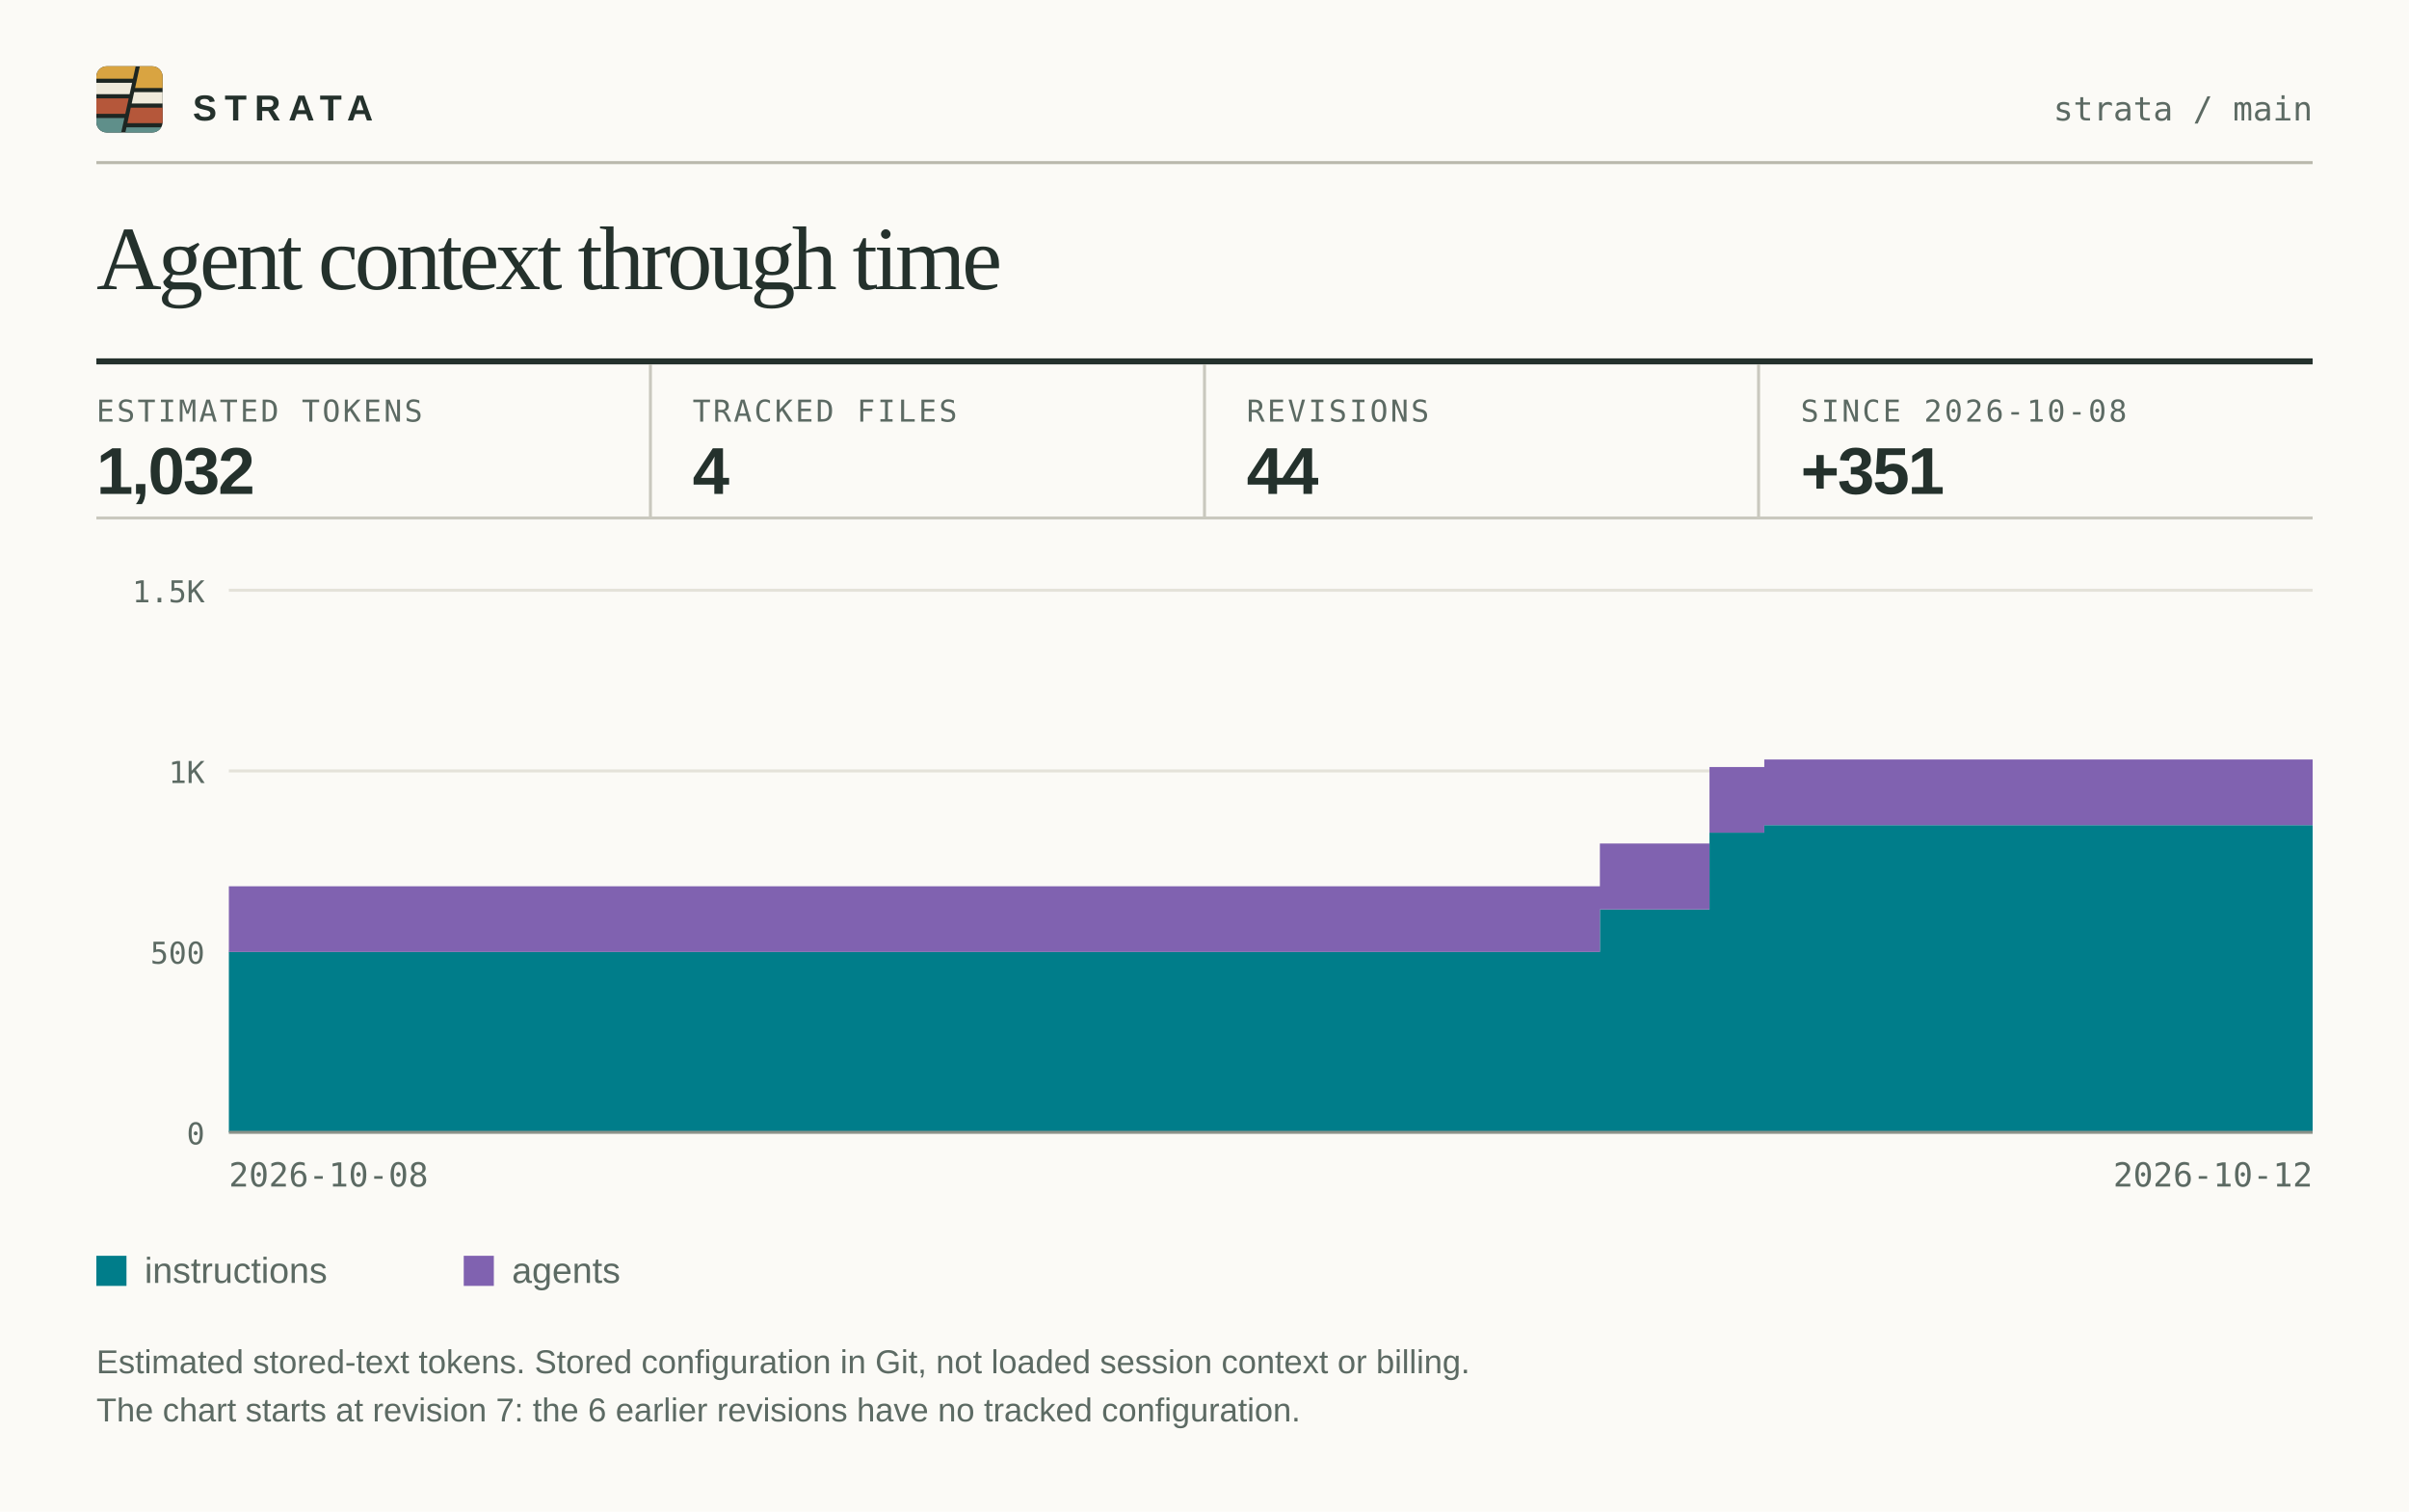
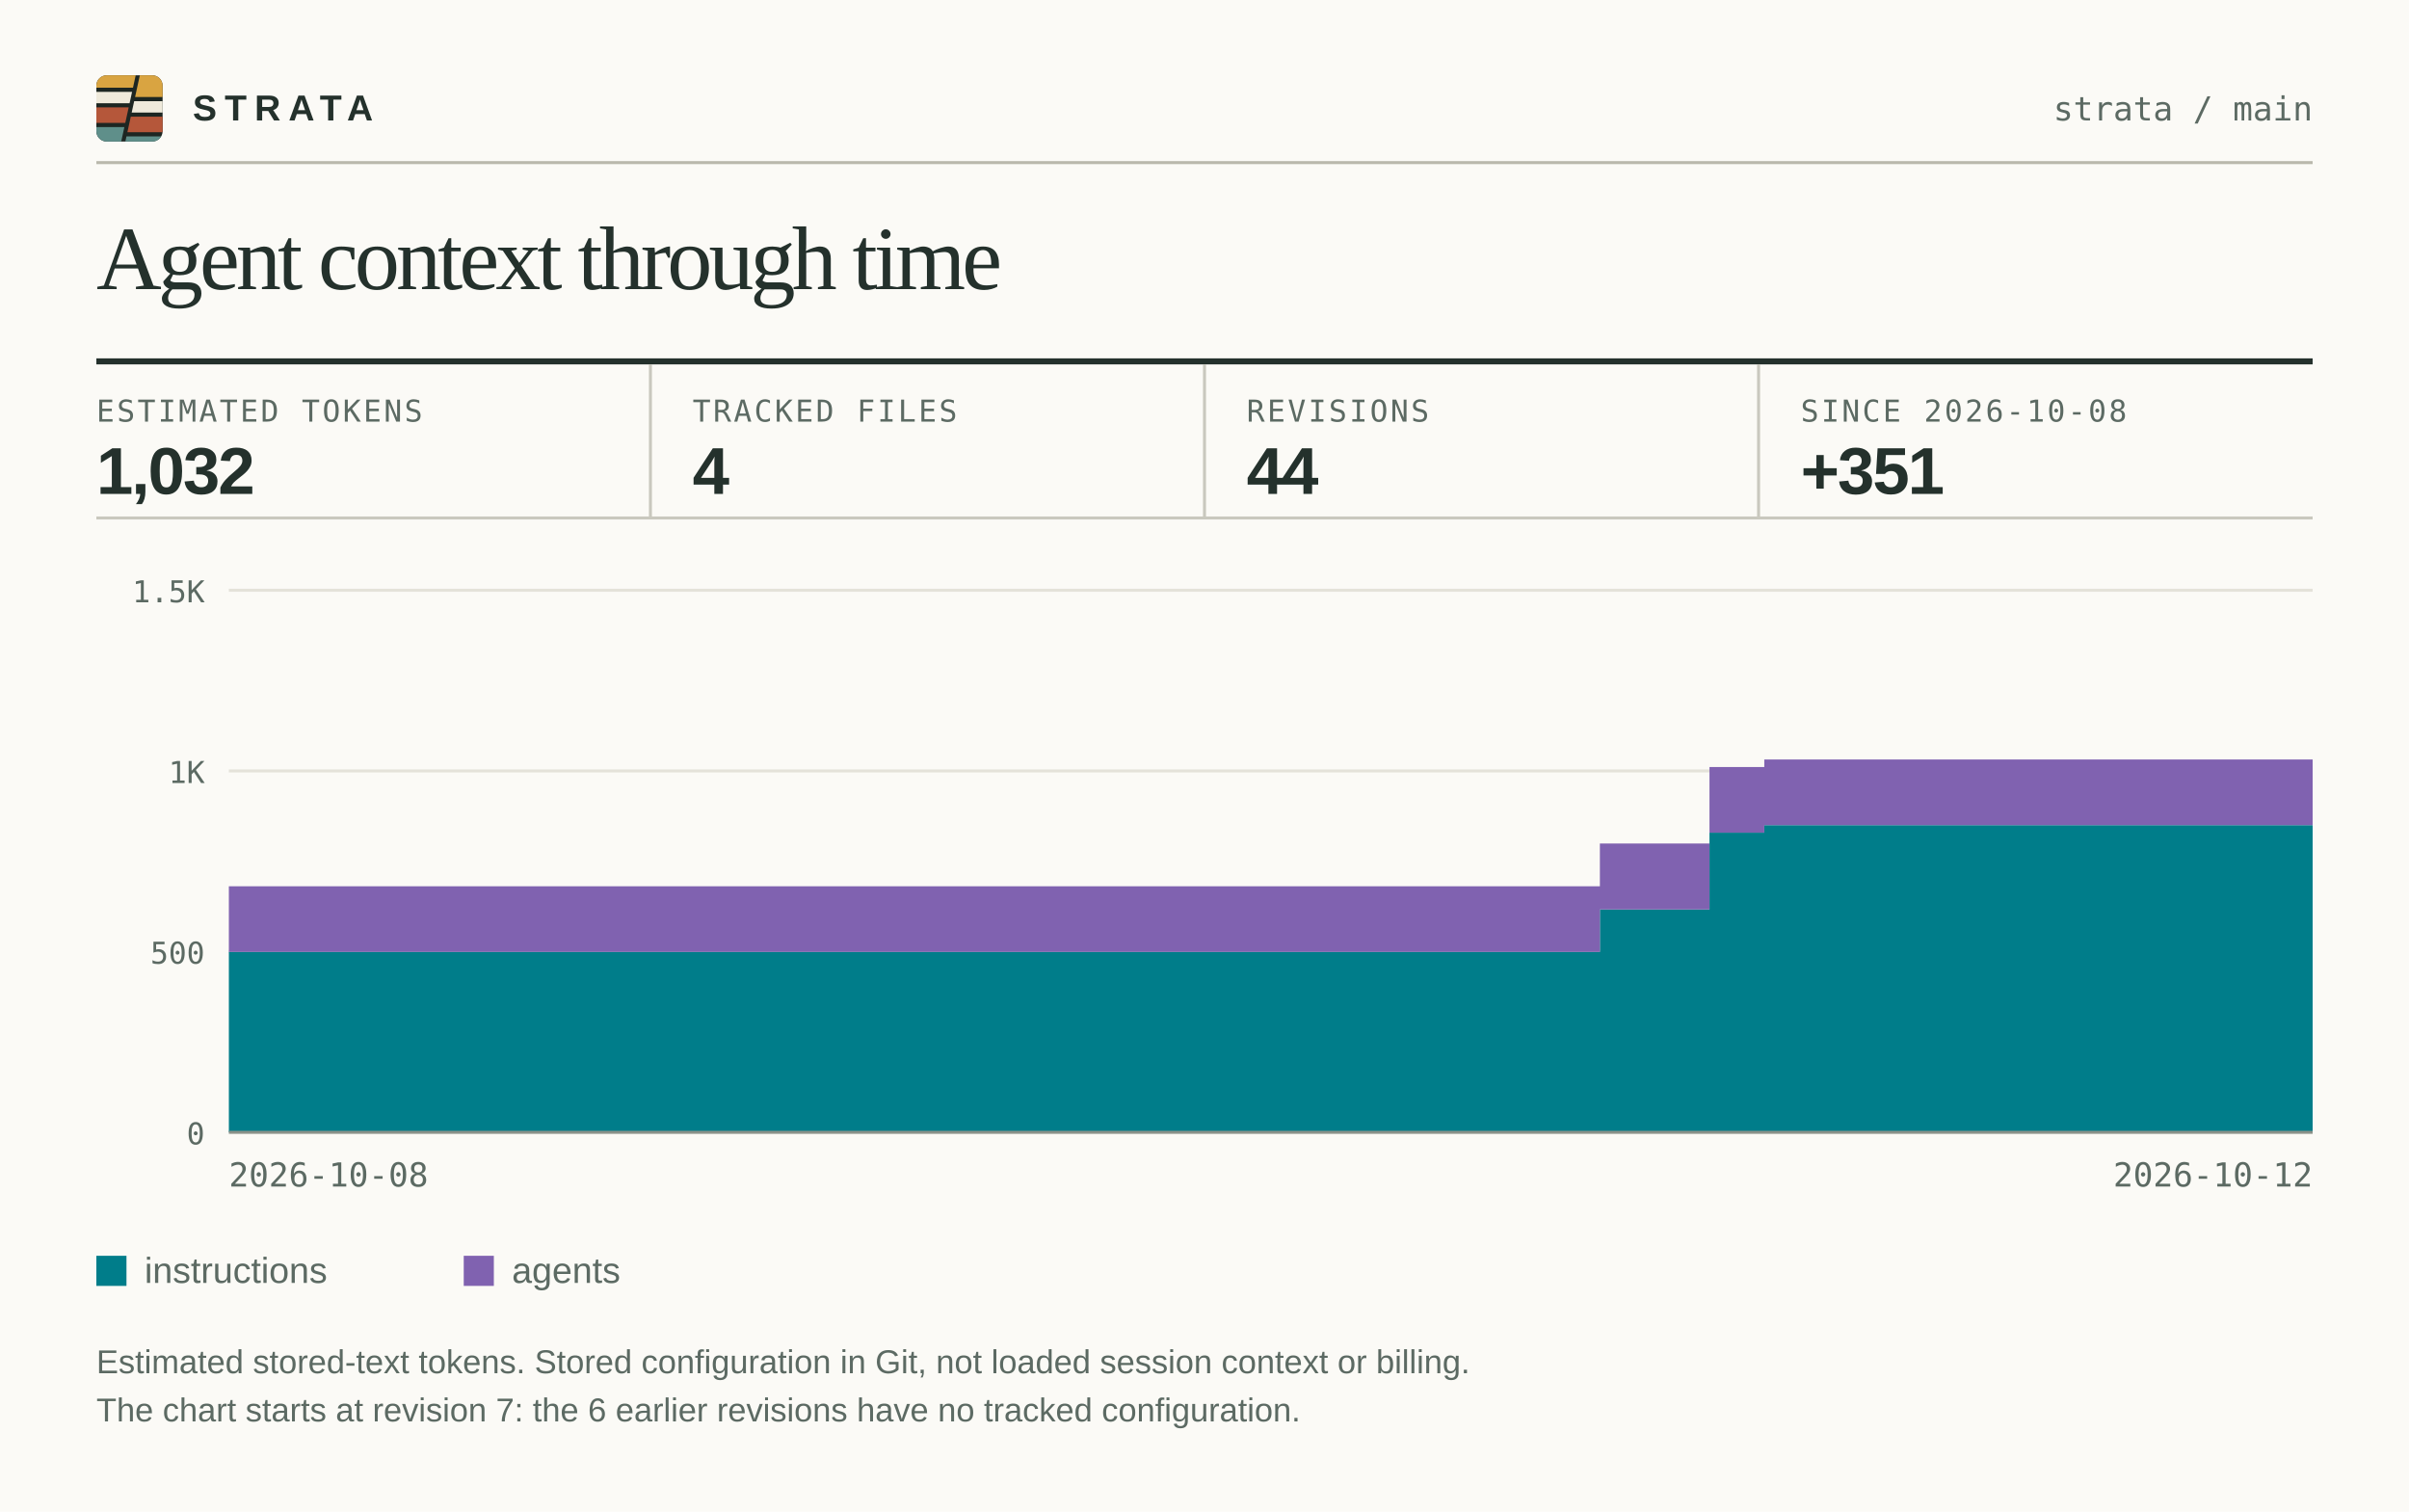
<svg xmlns="http://www.w3.org/2000/svg" width="800" height="502" viewBox="0 0 800 502" role="img" aria-labelledby="strata-title strata-desc">
  <rect width="800" height="502" fill="#fbfaf6" />
  <g fill="#24312c">
-     <g transform="translate(32 22)">
+     <g transform="translate(32 25)">
      <svg width="22" height="22" viewBox="0 0 64 64" aria-hidden="true">
        <clipPath id="strata-mark">
          <rect width="64" height="64" rx="10" />
        </clipPath>
        <g clip-path="url(#strata-mark)">
          <rect width="64" height="64" fill="#1d2622" />
          <path d="M0,0H38L35.38,12H0Z" fill="#d9a441" />
          <path d="M42,0H64V21H37.41Z" fill="#d9a441" />
          <path d="M0,16H34.5L32.09,27H0Z" fill="#efeadb" />
          <path d="M36.53,25H64V36H34.13Z" fill="#efeadb" />
          <path d="M0,31H31.22L27.94,46H0Z" fill="#b5573a" />
          <path d="M33.25,40H64V55H29.97Z" fill="#b5573a" />
          <path d="M0,50H27.06L24,64H0Z" fill="#5f8f8a" />
          <path d="M29.09,59H64V64H28Z" fill="#5f8f8a" />
        </g>
      </svg>
    </g>
    <text x="64" y="40" font-family="'Avenir Next', 'Helvetica Neue', Arial, sans-serif" font-size="12" font-weight="800" letter-spacing="2.6">STRATA</text>
    <text x="768" y="40" text-anchor="end" font-family="ui-monospace, SFMono-Regular, Menlo, monospace" font-size="11" fill="#5c6a63">strata / main</text>
    <line x1="32" y1="54" x2="768" y2="54" stroke="#b9b8ac" />
    <text x="32" y="96" font-family="Georgia, 'Times New Roman', serif" font-size="30" letter-spacing="-1.2">Agent context through time</text>
    <line x1="32" y1="120" x2="768" y2="120" stroke="#24312c" stroke-width="2" />
    <text x="32" y="140" font-family="ui-monospace, SFMono-Regular, Menlo, monospace" font-size="10" letter-spacing="0.8" fill="#5c6a63">ESTIMATED TOKENS</text>
    <text x="32" y="164" font-family="'Avenir Next', 'Helvetica Neue', Arial, sans-serif" font-size="22" font-weight="650" letter-spacing="-0.6">1,032</text>
    <line x1="216" y1="121" x2="216" y2="172" stroke="#c9c8be" />
    <text x="230" y="140" font-family="ui-monospace, SFMono-Regular, Menlo, monospace" font-size="10" letter-spacing="0.8" fill="#5c6a63">TRACKED FILES</text>
    <text x="230" y="164" font-family="'Avenir Next', 'Helvetica Neue', Arial, sans-serif" font-size="22" font-weight="650" letter-spacing="-0.6">4</text>
    <line x1="400" y1="121" x2="400" y2="172" stroke="#c9c8be" />
    <text x="414" y="140" font-family="ui-monospace, SFMono-Regular, Menlo, monospace" font-size="10" letter-spacing="0.8" fill="#5c6a63">REVISIONS</text>
    <text x="414" y="164" font-family="'Avenir Next', 'Helvetica Neue', Arial, sans-serif" font-size="22" font-weight="650" letter-spacing="-0.6">44</text>
    <line x1="584" y1="121" x2="584" y2="172" stroke="#c9c8be" />
    <text x="598" y="140" font-family="ui-monospace, SFMono-Regular, Menlo, monospace" font-size="10" letter-spacing="0.8" fill="#5c6a63">SINCE 2026-10-08</text>
    <text x="598" y="164" font-family="'Avenir Next', 'Helvetica Neue', Arial, sans-serif" font-size="22" font-weight="650" letter-spacing="-0.6">+351</text>
    <line x1="32" y1="172" x2="768" y2="172" stroke="#c9c8be" />
    <text x="68" y="380" text-anchor="end" font-family="ui-monospace, SFMono-Regular, Menlo, monospace" font-size="10" fill="#5c6a63">0</text>
    <line x1="76" y1="316" x2="768" y2="316" stroke="#e4e2d9" />
    <text x="68" y="320" text-anchor="end" font-family="ui-monospace, SFMono-Regular, Menlo, monospace" font-size="10" fill="#5c6a63">500</text>
    <line x1="76" y1="256" x2="768" y2="256" stroke="#e4e2d9" />
    <text x="68" y="260" text-anchor="end" font-family="ui-monospace, SFMono-Regular, Menlo, monospace" font-size="10" fill="#5c6a63">1K</text>
    <line x1="76" y1="196" x2="768" y2="196" stroke="#e4e2d9" />
    <text x="68" y="200" text-anchor="end" font-family="ui-monospace, SFMono-Regular, Menlo, monospace" font-size="10" fill="#5c6a63">1.5K</text>
    <polygon points="76,316.1 94.2,316.1 94.2,316.1 112.4,316.1 112.4,316.1 130.6,316.1 130.6,316.1 148.8,316.1 148.8,316.1 167.1,316.1 167.1,316.1 185.3,316.1 185.3,316.1 203.5,316.1 203.5,316.1 221.7,316.1 221.7,316.1 239.9,316.1 239.9,316.1 258.1,316.1 258.1,316.1 276.3,316.1 276.3,316.1 294.5,316.1 294.5,316.1 312.7,316.1 312.7,316.1 330.9,316.1 330.9,316.1 349.2,316.1 349.2,316.1 367.4,316.1 367.4,316.1 385.6,316.1 385.6,316.1 403.8,316.1 403.8,316.1 422,316.1 422,316.1 440.2,316.1 440.2,316.1 458.4,316.1 458.4,316.1 476.6,316.1 476.6,316.1 494.8,316.1 494.8,316.1 513.1,316.1 513.1,316.1 531.3,316.1 531.3,302 549.5,302 549.5,302 567.7,302 567.7,276.5 585.9,276.5 585.9,274 604.1,274 604.1,274 622.3,274 622.3,274 640.5,274 640.5,274 658.7,274 658.7,274 676.9,274 676.9,274 695.2,274 695.2,274 713.4,274 713.4,274 731.6,274 731.6,274 749.8,274 749.8,274 768,274 768,376 749.8,376 749.8,376 731.6,376 731.6,376 713.4,376 713.4,376 695.2,376 695.2,376 676.9,376 676.9,376 658.7,376 658.7,376 640.5,376 640.5,376 622.3,376 622.3,376 604.1,376 604.1,376 585.9,376 585.9,376 567.7,376 567.7,376 549.5,376 549.5,376 531.3,376 531.3,376 513.1,376 513.1,376 494.8,376 494.8,376 476.6,376 476.6,376 458.4,376 458.4,376 440.2,376 440.2,376 422,376 422,376 403.8,376 403.8,376 385.6,376 385.6,376 367.4,376 367.4,376 349.2,376 349.2,376 330.9,376 330.9,376 312.7,376 312.7,376 294.5,376 294.5,376 276.3,376 276.3,376 258.1,376 258.1,376 239.9,376 239.9,376 221.7,376 221.7,376 203.5,376 203.5,376 185.3,376 185.3,376 167.1,376 167.1,376 148.8,376 148.8,376 130.6,376 130.6,376 112.4,376 112.4,376 94.2,376 94.2,376 76,376" fill="#007d8a" />
    <polygon points="76,294.3 94.2,294.3 94.2,294.3 112.4,294.3 112.4,294.3 130.6,294.3 130.6,294.3 148.8,294.3 148.8,294.3 167.1,294.3 167.1,294.3 185.3,294.3 185.3,294.3 203.5,294.3 203.5,294.3 221.7,294.3 221.7,294.3 239.9,294.3 239.9,294.3 258.1,294.3 258.1,294.3 276.3,294.3 276.3,294.3 294.5,294.3 294.5,294.3 312.7,294.3 312.7,294.3 330.9,294.3 330.9,294.3 349.2,294.3 349.2,294.3 367.4,294.3 367.4,294.3 385.6,294.3 385.6,294.3 403.8,294.3 403.8,294.3 422,294.3 422,294.3 440.2,294.3 440.2,294.3 458.4,294.3 458.4,294.3 476.6,294.3 476.6,294.3 494.8,294.3 494.8,294.3 513.1,294.3 513.1,294.3 531.3,294.3 531.3,280.1 549.5,280.1 549.5,280.1 567.7,280.1 567.7,254.7 585.9,254.7 585.9,252.2 604.1,252.2 604.1,252.2 622.3,252.2 622.3,252.2 640.5,252.2 640.5,252.2 658.7,252.2 658.7,252.2 676.9,252.2 676.9,252.2 695.2,252.2 695.2,252.2 713.4,252.2 713.4,252.2 731.6,252.2 731.6,252.2 749.8,252.2 749.8,252.2 768,252.2 768,274 749.8,274 749.8,274 731.6,274 731.6,274 713.4,274 713.4,274 695.2,274 695.2,274 676.9,274 676.9,274 658.7,274 658.7,274 640.5,274 640.5,274 622.3,274 622.3,274 604.1,274 604.1,274 585.9,274 585.9,276.5 567.7,276.5 567.7,302 549.5,302 549.5,302 531.3,302 531.3,316.1 513.1,316.1 513.1,316.1 494.8,316.1 494.8,316.1 476.6,316.1 476.6,316.1 458.4,316.1 458.4,316.1 440.2,316.1 440.2,316.1 422,316.1 422,316.1 403.8,316.1 403.8,316.1 385.6,316.1 385.6,316.1 367.4,316.1 367.4,316.1 349.2,316.1 349.2,316.1 330.9,316.1 330.9,316.1 312.7,316.1 312.7,316.1 294.5,316.1 294.5,316.1 276.3,316.1 276.3,316.1 258.1,316.1 258.1,316.1 239.9,316.1 239.9,316.1 221.7,316.1 221.7,316.1 203.5,316.1 203.5,316.1 185.3,316.1 185.3,316.1 167.1,316.1 167.1,316.1 148.8,316.1 148.8,316.1 130.6,316.1 130.6,316.1 112.4,316.1 112.4,316.1 94.2,316.1 94.2,316.1 76,316.1" fill="#8062b0" />
    <line x1="76" y1="376" x2="768" y2="376" stroke="#8b9289" />
    <text x="76" y="394" font-family="ui-monospace, SFMono-Regular, Menlo, monospace" font-size="11" fill="#5c6a63">2026-10-08</text>
    <text x="768" y="394" text-anchor="end" font-family="ui-monospace, SFMono-Regular, Menlo, monospace" font-size="11" fill="#5c6a63">2026-10-12</text>
    <rect x="32" y="417" width="10" height="10" fill="#007d8a" />
    <text x="48" y="426" font-family="'Avenir Next', 'Helvetica Neue', Arial, sans-serif" font-size="12" fill="#5c6a63">instructions</text>
    <rect x="154" y="417" width="10" height="10" fill="#8062b0" />
    <text x="170" y="426" font-family="'Avenir Next', 'Helvetica Neue', Arial, sans-serif" font-size="12" fill="#5c6a63">agents</text>
    <text x="32" y="456" font-family="'Avenir Next', 'Helvetica Neue', Arial, sans-serif" font-size="11" fill="#5c6a63">Estimated stored-text tokens. Stored configuration in Git, not loaded session context or billing.</text>
    <text x="32" y="472" font-family="'Avenir Next', 'Helvetica Neue', Arial, sans-serif" font-size="11" fill="#5c6a63">The chart starts at revision 7: the 6 earlier revisions have no tracked configuration.</text>
  </g>
</svg>
